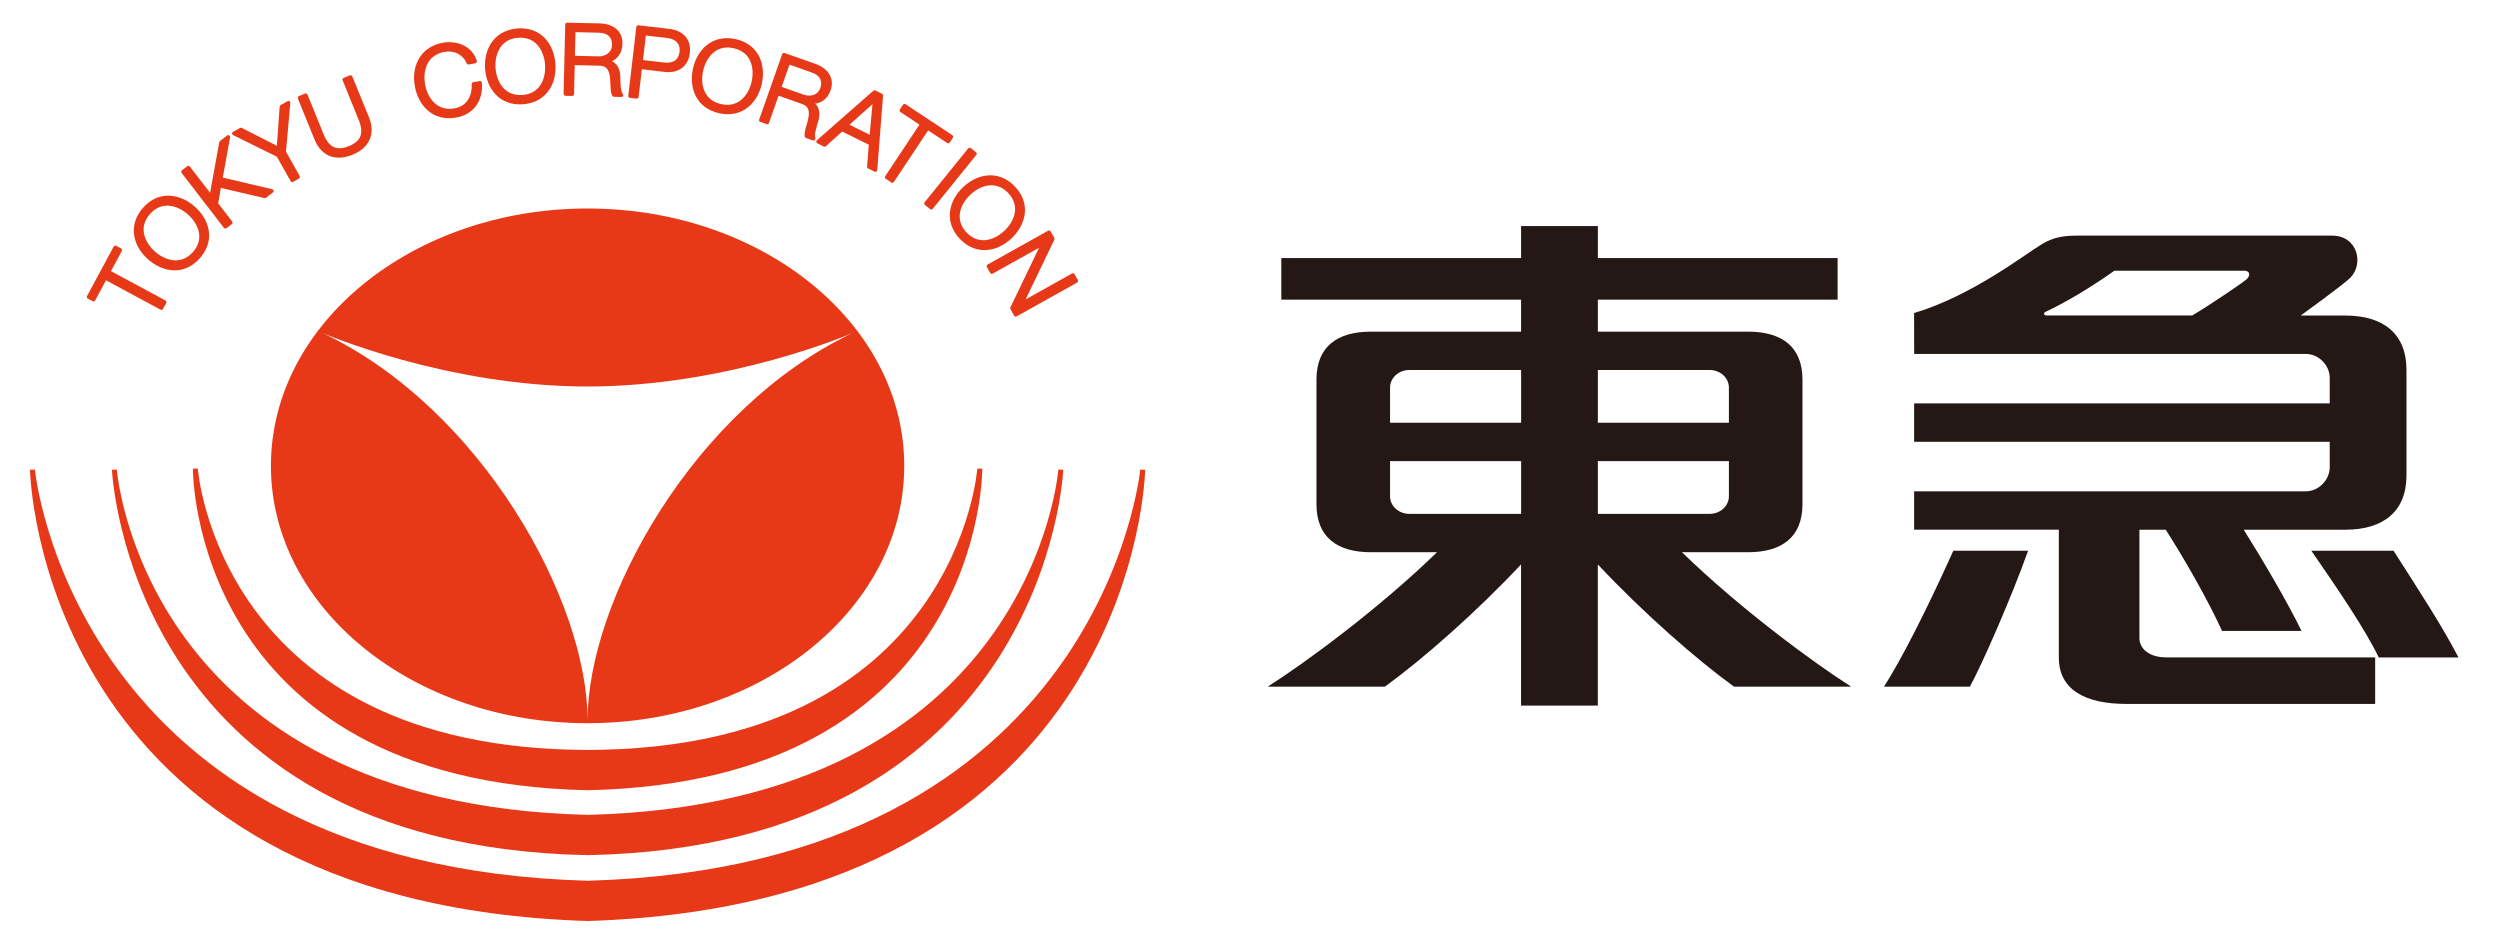
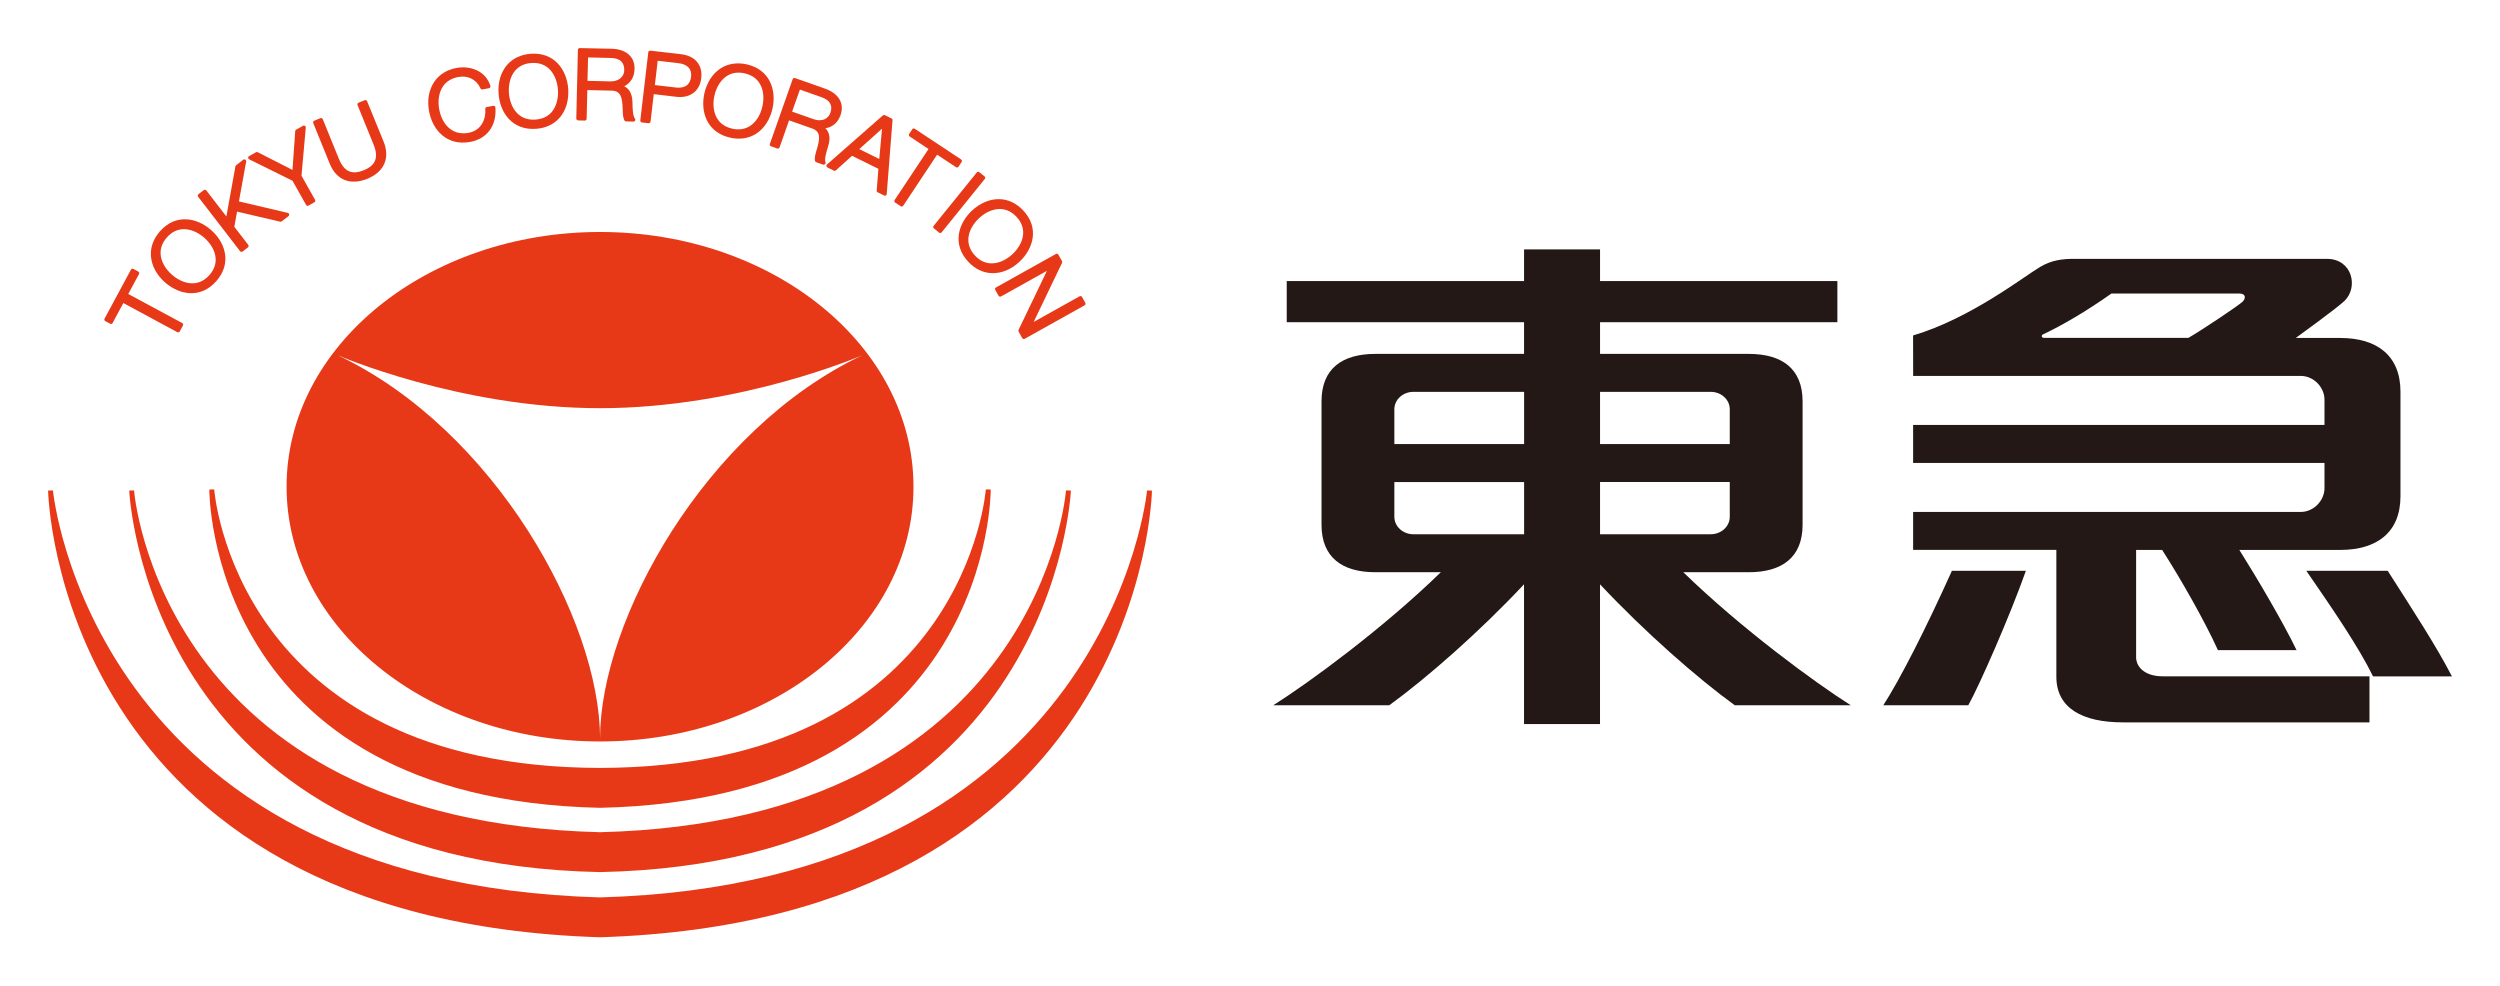
- <svg xmlns="http://www.w3.org/2000/svg" width="42.333mm" height="15.771mm" viewBox="0 0 150 55.882" id="svg4252" version="1.1">
+ <svg xmlns="http://www.w3.org/2000/svg" viewBox="-1.116 -1.552 151.538 59.728" id="svg4252" version="1.1">
  <defs id="defs4254" />
  <g id="layer1" transform="translate(-498.8929,-547.8727)">
    <path style="fill:#231815" id="path6" d="m 599.811,581.006 3.969,0 c 1.996,0 3.261,-0.884 3.261,-2.878 l 0,-7.48 c 0,-1.994 -1.267,-2.876 -3.261,-2.876 l -9.016,0 0,-1.92 14.386,0 0,-2.494 -14.386,0 0,-1.92 -4.606,0 0,1.92 -14.386,0 0,2.494 14.386,0 0,1.92 -9.016,0 c -1.994,0 -3.261,0.882 -3.261,2.876 l 0,7.48 c 0,1.994 1.267,2.878 3.261,2.878 l 3.971,0 c -3.514,3.42 -8.002,6.704 -10.157,8.065 l 7.031,0 c 2.257,-1.635 5.486,-4.467 8.169,-7.333 l 0,8.471 4.606,0 0,-8.471 c 2.684,2.867 5.912,5.698 8.169,7.333 l 7.031,0 c -2.151,-1.361 -6.637,-4.645 -10.151,-8.065 m 2.816,-3.357 c 0,0.58 -0.514,1.051 -1.145,1.055 l -6.718,0 0,-3.165 7.863,0 0,2.11 z m -1.145,-7.576 c 0.631,0.002 1.145,0.473 1.145,1.055 l 0,2.11 -7.863,0 0,-3.165 6.718,0 z m -19.186,1.055 c 0,-0.582 0.516,-1.053 1.147,-1.055 l 6.718,0 0,3.165 -7.865,0 0,-2.11 z m 0,6.522 0,-2.11 7.865,0 0,3.165 -6.718,0 c -0.631,-0.004 -1.147,-0.475 -1.147,-1.055" />
    <path style="fill:#231815" id="path20" d="m 642.507,580.918 -4.933,0 c 1.559,2.261 3.19,4.639 4.045,6.402 l 4.782,0 c -0.965,-1.871 -2.343,-3.971 -3.894,-6.402" />
    <path style="fill:#231815" id="path22" d="m 627.258,586.139 0,-6.484 1.578,0 c 1.104,1.718 2.551,4.249 3.382,6.074 l 4.765,0 c -0.792,-1.651 -2.402,-4.382 -3.467,-6.074 l 6.131,0 c 2.202,-0.008 3.635,-1.055 3.635,-3.259 l 0,-6.329 c 0,-2.206 -1.431,-3.253 -3.635,-3.261 l -2.712,0 c 0,0 2.559,-1.849 2.973,-2.265 0.831,-0.831 0.449,-2.531 -1.092,-2.531 l -15.261,0 c -0.731,0 -1.39,0.061 -2.114,0.49 -1.057,0.629 -4.212,3.114 -7.702,4.155 l 0.004,2.453 23.498,0 c 0.788,0 1.435,0.694 1.435,1.435 l 0,1.535 -24.935,0 0,2.302 24.935,0 0,1.533 c 0,0.741 -0.647,1.437 -1.435,1.439 l -23.5,0 0,2.3 8.682,0 0,7.686 c 0,1.904 1.571,2.769 4.033,2.769 l 14.947,0 0,-2.792 -12.539,0 c -0.969,0.004 -1.608,-0.482 -1.608,-1.176 m 6.461,-21.535 c -0.204,0.204 -2.41,1.688 -3.29,2.196 l -8.739,0 c -0.188,0 -0.184,-0.159 -0.076,-0.21 1.186,-0.559 2.596,-1.382 4.147,-2.475 l 7.778,0 c 0.341,0 0.402,0.259 0.18,0.488" />
    <path style="fill:#231815" id="path24" d="m 611.934,589.071 5.151,0 c 0.69,-1.233 2.547,-5.473 3.492,-8.153 l -4.484,0 c -1.58,3.506 -3.12,6.535 -4.159,8.153" />
    <g transform="matrix(1.960784,0,0,1.960784,498.8929,522.2884)" id="g4174">
      <path d="M 3.396,21.345 3.728,20.728 C 3.743,20.701 3.732,20.666 3.705,20.652 L 3.555,20.57 C 3.54,20.563 3.526,20.561 3.512,20.566 3.497,20.57 3.486,20.579 3.479,20.592 l -0.816,1.515 c -0.015,0.026 -0.005,0.061 0.022,0.077 l 0.152,0.081 c 0.014,0.007 0.028,0.009 0.042,0.004 0.015,-0.004 0.026,-0.015 0.033,-0.027 l 0.332,-0.617 1.668,0.9 C 4.926,22.531 4.94,22.533 4.954,22.529 4.97,22.525 4.98,22.515 4.988,22.502 L 5.086,22.32 C 5.102,22.292 5.09,22.257 5.064,22.243 L 3.396,21.345 Z" id="path86" style="fill:#e73917" />
      <path d="M 5.957,19.368 C 5.522,18.986 4.864,18.851 4.373,19.41 c -0.198,0.227 -0.295,0.488 -0.277,0.756 0.019,0.3 0.176,0.592 0.438,0.822 C 4.97,21.37 5.629,21.505 6.12,20.944 6.319,20.718 6.414,20.458 6.397,20.19 6.376,19.892 6.221,19.599 5.957,19.368 m 0.14,0.873 C 6.109,20.426 6.045,20.598 5.907,20.757 5.536,21.179 5.05,21.016 4.745,20.748 4.537,20.566 4.41,20.335 4.396,20.116 4.384,19.93 4.449,19.758 4.588,19.598 c 0.368,-0.42 0.854,-0.258 1.159,0.009 0.207,0.183 0.335,0.414 0.35,0.634" id="path88" style="fill:#e73917" />
      <path d="M 8.329,18.838 6.817,18.483 7.041,17.249 C 7.045,17.227 7.033,17.203 7.015,17.191 6.994,17.179 6.969,17.18 6.951,17.194 L 6.73,17.365 c -0.011,0.008 -0.019,0.021 -0.021,0.034 l -0.28,1.549 -0.62,-0.804 C 5.791,18.12 5.756,18.115 5.731,18.134 L 5.566,18.26 c -0.012,0.009 -0.019,0.022 -0.021,0.037 -0.002,0.015 0.002,0.029 0.011,0.042 l 1.296,1.682 c 0.02,0.024 0.054,0.029 0.078,0.01 l 0.164,-0.126 c 0.012,-0.009 0.02,-0.022 0.021,-0.037 0.002,-0.015 -0.002,-0.029 -0.01,-0.042 l -0.43,-0.557 0.084,-0.471 1.333,0.312 c 0.017,0.004 0.033,0 0.047,-0.01 L 8.35,18.937 C 8.368,18.924 8.376,18.902 8.371,18.881 8.367,18.859 8.351,18.843 8.329,18.838" id="path90" style="fill:#e73917" />
      <path d="M 8.751,17.689 8.884,16.198 C 8.886,16.177 8.876,16.158 8.859,16.146 8.842,16.134 8.819,16.133 8.8,16.144 l -0.214,0.12 C 8.569,16.275 8.559,16.29 8.558,16.309 L 8.472,17.51 7.398,16.962 C 7.381,16.953 7.361,16.953 7.345,16.963 l -0.214,0.12 c -0.02,0.01 -0.03,0.03 -0.029,0.051 10e-4,0.021 0.012,0.039 0.031,0.048 l 1.34,0.662 0.42,0.747 c 0.007,0.014 0.02,0.022 0.034,0.026 0.014,0.005 0.029,0.003 0.042,-0.005 L 9.149,18.51 C 9.176,18.495 9.186,18.461 9.17,18.433 L 8.751,17.689 Z" id="path92" style="fill:#e73917" />
      <path d="m 10.779,15.385 c -0.013,-0.028 -0.046,-0.043 -0.073,-0.031 l -0.192,0.078 c -0.013,0.005 -0.024,0.017 -0.03,0.03 -0.006,0.013 -0.006,0.029 0,0.043 l 0.494,1.217 c 0.084,0.204 0.1,0.373 0.045,0.504 -0.052,0.124 -0.166,0.221 -0.349,0.294 -0.18,0.074 -0.329,0.084 -0.451,0.032 C 10.092,17.496 9.986,17.364 9.904,17.16 9.904,17.159 9.409,15.941 9.409,15.941 9.396,15.913 9.364,15.899 9.336,15.91 l -0.191,0.078 c -0.014,0.006 -0.024,0.017 -0.031,0.03 -0.006,0.014 -0.006,0.029 0,0.042 l 0.512,1.261 c 0.204,0.501 0.637,0.675 1.158,0.463 0.265,-0.108 0.443,-0.267 0.53,-0.472 0.083,-0.196 0.075,-0.429 -0.021,-0.669 l -0.514,-1.258 z" id="path94" style="fill:#e73917" />
      <path d="m 14.681,15.528 -0.203,0.037 c -0.028,0.006 -0.048,0.032 -0.045,0.06 0.024,0.315 -0.124,0.665 -0.514,0.737 -0.553,0.104 -0.836,-0.324 -0.91,-0.723 -0.05,-0.271 -0.008,-0.531 0.116,-0.713 0.105,-0.153 0.264,-0.25 0.472,-0.289 0.302,-0.057 0.57,0.081 0.686,0.351 0.011,0.024 0.037,0.038 0.063,0.033 l 0.202,-0.038 c 0.017,-0.003 0.029,-0.012 0.037,-0.027 0.008,-0.013 0.011,-0.029 0.006,-0.045 -0.153,-0.485 -0.65,-0.628 -1.047,-0.554 -0.297,0.055 -0.533,0.202 -0.686,0.424 -0.169,0.247 -0.228,0.573 -0.162,0.918 0.105,0.568 0.542,1.08 1.275,0.944 0.52,-0.098 0.817,-0.505 0.775,-1.064 -0.002,-0.016 -0.01,-0.03 -0.021,-0.041 -0.013,-0.01 -0.029,-0.013 -0.044,-0.01" id="path96" style="fill:#e73917" />
      <path d="m 15.832,13.919 c -0.301,0.024 -0.552,0.144 -0.728,0.348 -0.194,0.228 -0.287,0.545 -0.26,0.895 0.045,0.577 0.423,1.133 1.166,1.076 0.3,-0.023 0.55,-0.144 0.726,-0.348 0.194,-0.227 0.286,-0.545 0.26,-0.895 -0.045,-0.576 -0.422,-1.132 -1.164,-1.076 m 0.846,1.101 c 0.021,0.275 -0.049,0.53 -0.191,0.698 -0.121,0.141 -0.287,0.218 -0.496,0.235 -0.561,0.043 -0.796,-0.413 -0.827,-0.816 -0.021,-0.275 0.049,-0.529 0.191,-0.696 0.121,-0.142 0.289,-0.222 0.5,-0.237 0.557,-0.042 0.791,0.413 0.823,0.816" id="path98" style="fill:#e73917" />
      <path d="m 18.984,15.48 -0.002,-0.069 c -0.006,-0.169 -0.044,-0.385 -0.253,-0.489 0.193,-0.093 0.313,-0.284 0.318,-0.533 0.004,-0.169 -0.046,-0.31 -0.148,-0.417 -0.123,-0.129 -0.318,-0.202 -0.552,-0.208 l -0.993,-0.021 c -0.031,-10e-4 -0.058,0.022 -0.058,0.054 l -0.05,2.123 c -10e-4,0.015 0.005,0.029 0.017,0.04 0.01,0.011 0.023,0.017 0.038,0.019 l 0.207,0.005 c 0.031,0 0.057,-0.024 0.058,-0.056 l 0.021,-0.887 0.728,0.017 c 0.319,-0.005 0.352,0.223 0.365,0.568 l 0.002,0.043 c 0.003,0.097 0.006,0.23 0.056,0.315 0.01,0.016 0.028,0.026 0.048,0.026 l 0.228,0.006 c 0.021,0 0.043,-0.012 0.052,-0.031 0.01,-0.02 0.007,-0.043 -0.007,-0.061 -0.066,-0.08 -0.072,-0.308 -0.075,-0.444 m -1.374,-1.448 0.715,0.017 c 0.142,0.003 0.248,0.04 0.316,0.112 0.061,0.063 0.09,0.152 0.087,0.263 -0.005,0.245 -0.222,0.353 -0.419,0.349 l -0.717,-0.018 0.018,-0.723 z" id="path100" style="fill:#e73917" />
      <path d="m 20.491,13.933 -0.957,-0.111 c -0.015,-0.002 -0.028,0.002 -0.041,0.012 -0.012,0.009 -0.019,0.022 -0.021,0.037 l -0.247,2.108 c -0.004,0.031 0.019,0.06 0.049,0.063 l 0.206,0.024 c 0.015,0.001 0.029,-0.004 0.041,-0.013 0.011,-0.009 0.02,-0.022 0.021,-0.038 l 0.099,-0.848 0.696,0.082 c 0.216,0.025 0.402,-0.019 0.541,-0.128 0.129,-0.103 0.209,-0.257 0.231,-0.449 0.048,-0.405 -0.188,-0.687 -0.618,-0.739 m -0.728,0.202 0.65,0.076 c 0.158,0.018 0.419,0.099 0.381,0.425 -0.014,0.112 -0.057,0.198 -0.126,0.254 -0.082,0.064 -0.2,0.089 -0.343,0.072 l -0.65,-0.076 0.088,-0.751 z" id="path102" style="fill:#e73917" />
      <path d="m 22.516,14.246 c -0.295,-0.066 -0.571,-0.024 -0.798,0.118 -0.253,0.16 -0.436,0.437 -0.512,0.778 -0.126,0.563 0.07,1.207 0.799,1.371 0.293,0.065 0.567,0.024 0.794,-0.118 0.253,-0.16 0.435,-0.438 0.512,-0.779 0.127,-0.564 -0.071,-1.206 -0.795,-1.37 m 0.484,1.3 c -0.061,0.269 -0.202,0.491 -0.39,0.609 -0.154,0.099 -0.338,0.125 -0.543,0.079 -0.548,-0.123 -0.639,-0.628 -0.55,-1.022 0.06,-0.27 0.202,-0.491 0.388,-0.609 0.157,-0.099 0.342,-0.126 0.547,-0.079 0.547,0.123 0.637,0.627 0.548,1.022" id="path104" style="fill:#e73917" />
      <path d="m 25.017,16.828 0.019,-0.065 c 0.047,-0.162 0.077,-0.38 -0.089,-0.543 0.214,-0.027 0.386,-0.172 0.469,-0.407 C 25.541,15.459 25.36,15.148 24.944,15 l -0.938,-0.33 c -0.015,-0.005 -0.029,-0.004 -0.043,0.003 -0.014,0.007 -0.023,0.018 -0.028,0.032 l -0.705,2.002 c -0.011,0.029 0.005,0.062 0.033,0.071 l 0.195,0.069 c 0.016,0.005 0.03,0.004 0.043,-0.002 0.014,-0.008 0.024,-0.019 0.029,-0.032 l 0.294,-0.836 0.686,0.242 c 0.307,0.094 0.267,0.319 0.173,0.652 -0.002,0.001 -0.014,0.041 -0.014,0.041 -0.026,0.095 -0.064,0.222 -0.044,0.317 0.005,0.019 0.019,0.035 0.036,0.041 l 0.215,0.076 c 0.021,0.007 0.044,0.001 0.06,-0.015 0.016,-0.016 0.02,-0.039 0.013,-0.06 -0.038,-0.093 0.029,-0.313 0.068,-0.443 m -0.858,-1.802 0.675,0.238 c 0.254,0.089 0.347,0.256 0.267,0.481 -0.031,0.088 -0.09,0.155 -0.17,0.193 -0.096,0.047 -0.219,0.048 -0.337,0.007 l -0.676,-0.238 0.241,-0.681 z" id="path106" style="fill:#e73917" />
      <path d="m 26.993,15.919 -0.207,-0.102 c -0.02,-0.011 -0.044,-0.007 -0.063,0.008 l -1.725,1.514 c -0.014,0.014 -0.021,0.032 -0.019,0.051 0.003,0.019 0.015,0.034 0.03,0.042 l 0.199,0.1 c 0.021,0.009 0.045,0.007 0.063,-0.009 l 0.499,-0.45 0.815,0.402 -0.052,0.672 c -0.002,0.022 0.01,0.045 0.031,0.055 l 0.198,0.098 c 0.017,0.008 0.036,0.008 0.053,-0.001 0.016,-0.01 0.026,-0.025 0.028,-0.045 l 0.179,-2.279 c 0.004,-0.023 -0.007,-0.045 -0.029,-0.056 m -0.295,0.315 -0.086,0.937 -0.618,-0.305 0.704,-0.632 z" id="path108" style="fill:#e73917" />
      <path d="m 28.985,17.425 c 0.025,0.017 0.061,0.01 0.077,-0.016 l 0.097,-0.145 c 0.008,-0.012 0.011,-0.026 0.008,-0.042 -0.003,-0.015 -0.012,-0.027 -0.024,-0.036 l -1.434,-0.949 c -0.026,-0.018 -0.06,-0.011 -0.077,0.016 l -0.096,0.144 c -0.008,0.013 -0.011,0.027 -0.008,0.042 0.003,0.016 0.012,0.027 0.023,0.036 l 0.584,0.388 -1.048,1.577 c -0.008,0.014 -0.011,0.028 -0.008,0.043 0.003,0.015 0.012,0.027 0.023,0.035 l 0.173,0.114 c 0.025,0.017 0.061,0.011 0.077,-0.015 l 1.048,-1.579 0.585,0.387 z" id="path110" style="fill:#e73917" />
      <path d="m 29.867,17.71 -0.161,-0.131 c -0.011,-0.009 -0.026,-0.014 -0.041,-0.012 -0.015,0.001 -0.028,0.009 -0.038,0.021 l -1.334,1.65 c -0.02,0.024 -0.016,0.061 0.008,0.079 l 0.161,0.13 c 0.012,0.009 0.027,0.014 0.041,0.013 0.016,-0.002 0.028,-0.01 0.038,-0.021 l 1.334,-1.651 c 0.021,-0.023 0.017,-0.059 -0.008,-0.078" id="path112" style="fill:#e73917" />
      <path d="m 31.061,18.761 c -0.207,-0.219 -0.458,-0.34 -0.728,-0.348 -0.299,-0.009 -0.604,0.119 -0.859,0.358 -0.421,0.398 -0.616,1.041 -0.104,1.584 0.205,0.219 0.456,0.337 0.724,0.346 0.299,0.009 0.605,-0.118 0.859,-0.359 0.42,-0.397 0.617,-1.04 0.108,-1.581 m -0.327,1.349 c -0.202,0.189 -0.443,0.295 -0.664,0.288 -0.185,-0.005 -0.351,-0.085 -0.494,-0.237 -0.385,-0.408 -0.178,-0.878 0.117,-1.155 0.2,-0.19 0.441,-0.295 0.662,-0.288 0.186,0.006 0.353,0.086 0.498,0.239 0.383,0.408 0.176,0.876 -0.119,1.153" id="path114" style="fill:#e73917" />
      <path d="m 32.982,21.618 -0.101,-0.18 c -0.016,-0.027 -0.049,-0.037 -0.076,-0.022 l -1.42,0.793 0.878,-1.827 c 0.008,-0.017 0.007,-0.036 -10e-4,-0.053 l -0.113,-0.2 c -0.015,-0.027 -0.05,-0.037 -0.076,-0.022 l -1.853,1.036 c -0.013,0.007 -0.023,0.019 -0.027,0.033 -0.004,0.014 -0.002,0.029 0.005,0.043 l 0.102,0.18 c 0.015,0.027 0.049,0.037 0.076,0.022 l 1.42,-0.793 -0.878,1.827 c -0.009,0.018 -0.009,0.035 0.002,0.052 l 0.111,0.201 c 0.016,0.027 0.05,0.037 0.077,0.022 l 1.853,-1.035 c 0.013,-0.008 0.022,-0.02 0.026,-0.034 0.004,-0.014 0.004,-0.03 -0.005,-0.043" id="path116" style="fill:#e73917" />
      <path id="path13" d="m 17.98,19.428 c -5.352,0 -9.69,3.526 -9.69,7.875 0,4.349 4.339,7.875 9.69,7.875 5.352,0 9.69,-3.526 9.69,-7.875 0,-4.349 -4.339,-7.875 -9.69,-7.875 z m -8.111,3.809 c 0,0 3.767,1.638 8.111,1.638 4.345,0 8.111,-1.638 8.111,-1.638 -4.858,2.302 -8.111,8.19 -8.111,11.852 0,-3.662 -3.253,-9.55 -8.111,-11.852 z m -3.815,4.149 -0.152,0.004 c 0,0 -0.06,9.577 12.078,9.839 12.138,-0.261 12.078,-9.839 12.078,-9.839 l -0.152,-0.004 c 0,0 -0.625,8.585 -11.927,8.61 C 6.678,35.972 6.053,27.387 6.053,27.387 Z m -4.985,0.031 -0.151,0.005 c 0,0 0.228,13.278 17.062,13.809 C 34.814,40.702 35.042,27.423 35.042,27.423 l -0.151,-0.005 c 0,0 -1.15,12.136 -16.912,12.581 C 2.218,39.554 1.068,27.418 1.068,27.418 Z m 2.508,0 -0.151,0.005 c 0,0 0.489,11.514 14.555,11.794 14.066,-0.28 14.555,-11.794 14.555,-11.794 l -0.151,-0.005 c 0,0 -0.773,10.228 -14.404,10.566 C 4.348,37.645 3.575,27.418 3.575,27.418 Z" style="fill:#e73917;fill-opacity:1" />
    </g>
  </g>
</svg>
